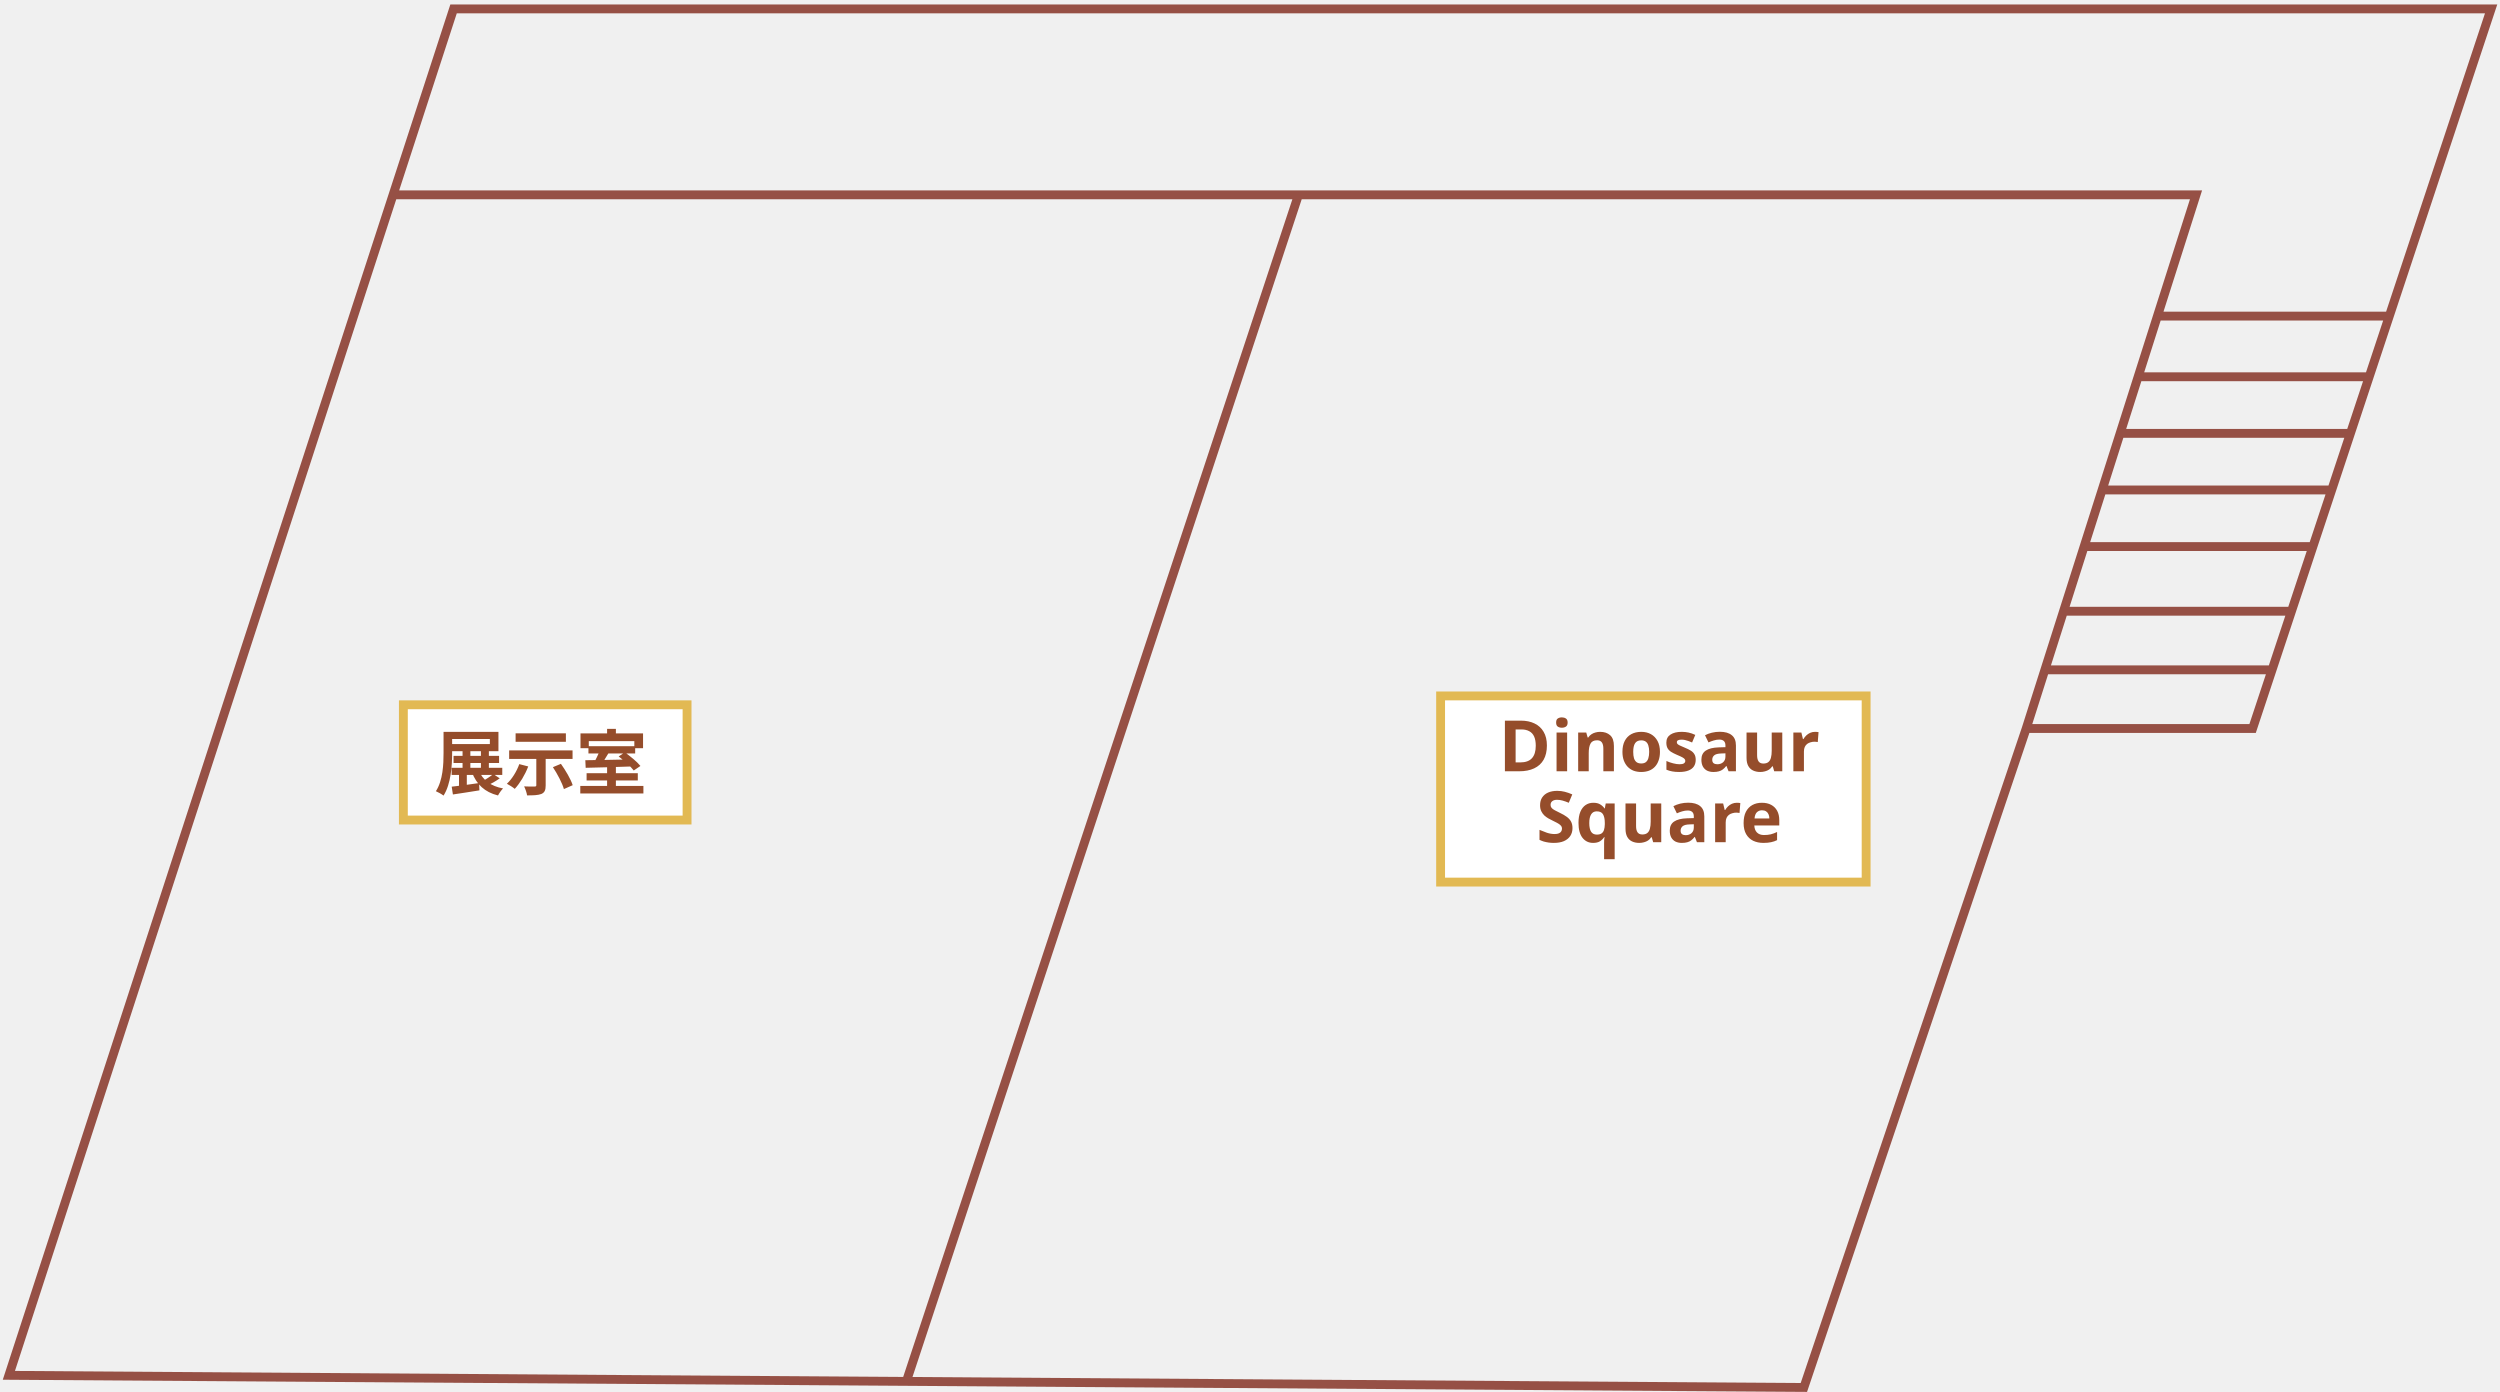
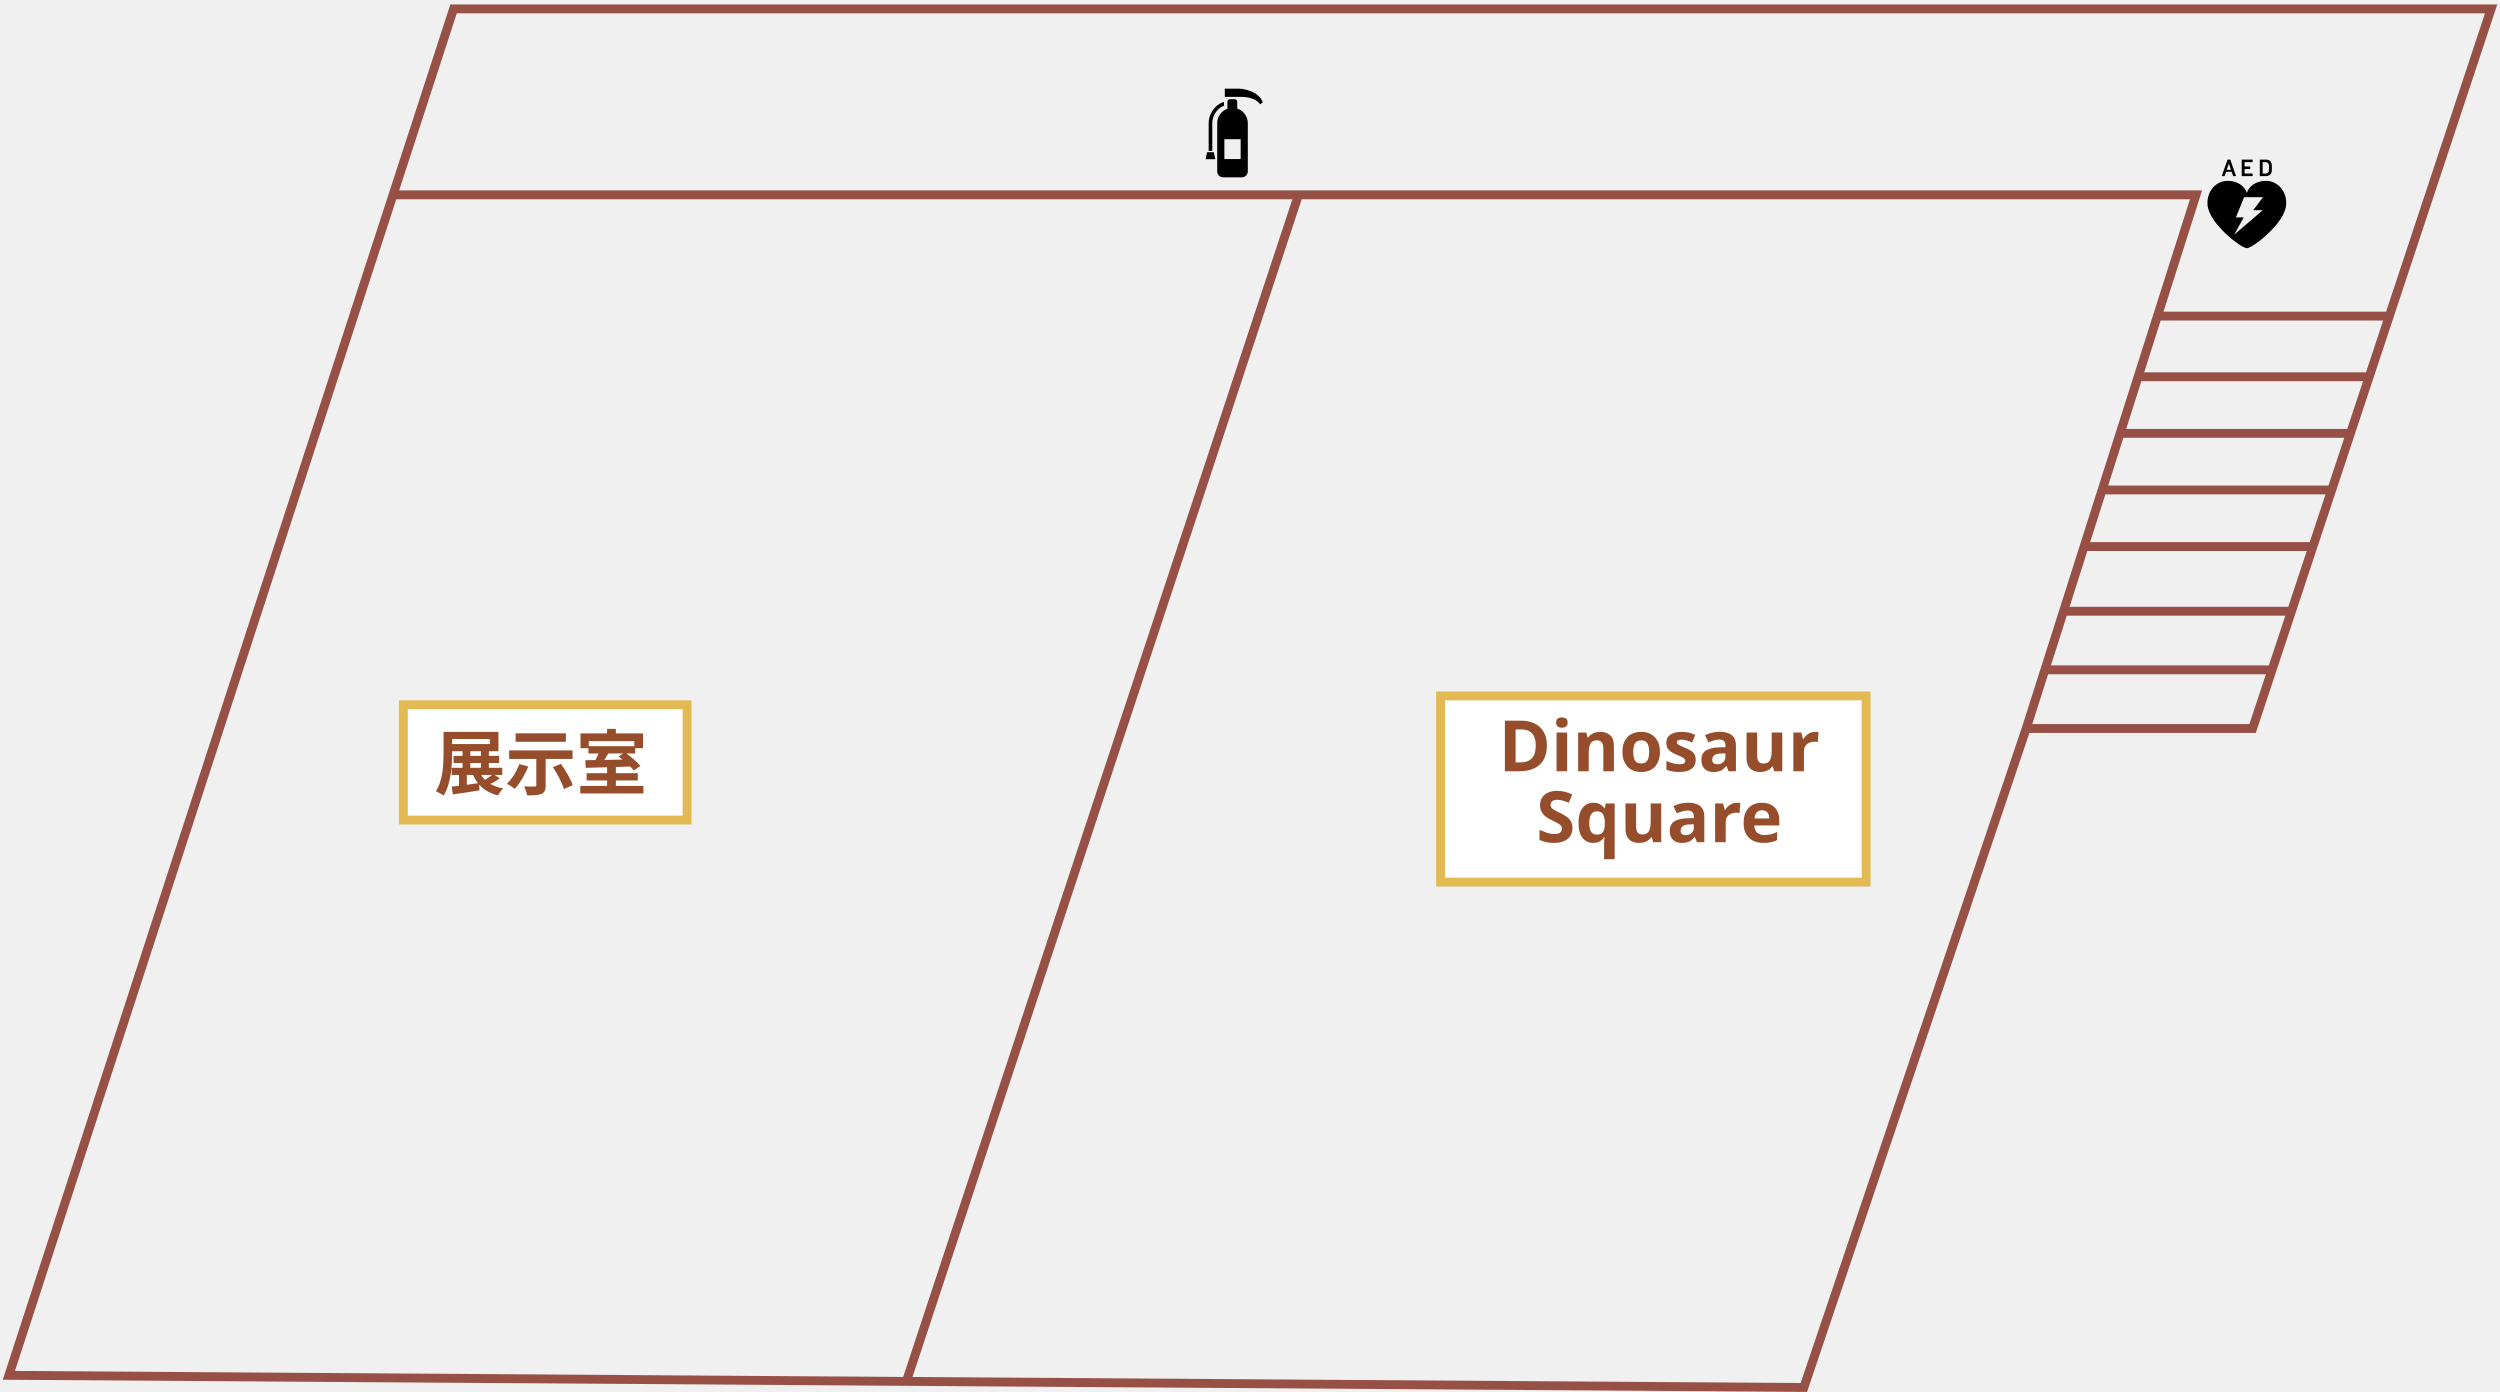
<svg xmlns="http://www.w3.org/2000/svg" width="282" height="157" viewBox="0 0 282 157" fill="none">
  <path d="M228.557 82.173H254.094L256.286 75.56M228.557 82.173L203.476 156.505L102.238 155.821M228.557 82.173L230.661 75.56M102.238 155.821L1 155.137L44.336 21.977M102.238 155.821L146.472 21.977M146.472 21.977H44.336M146.472 21.977H247.71L243.357 35.658M44.336 21.977L51.163 1H281L269.512 35.658M243.357 35.658H269.512M243.357 35.658L241.181 42.498M269.512 35.658L267.245 42.498M241.181 42.498H267.245M241.181 42.498L239.149 48.883M267.245 42.498L265.129 48.883M239.149 48.883H265.129M239.149 48.883L237.118 55.267M265.129 48.883L263.013 55.267M237.118 55.267H263.013M237.118 55.267L235.086 61.651M263.013 55.267L260.896 61.651M235.086 61.651H260.896M235.086 61.651L232.765 68.948M260.896 61.651L258.478 68.948M232.765 68.948H258.478M232.765 68.948L230.661 75.56M258.478 68.948L256.286 75.56M230.661 75.56H256.286" stroke="#965045" />
  <rect x="45.5" y="79.5" width="32" height="13" fill="white" stroke="#E2B953" />
  <path d="M51.16 85.264H56.296V86.064H51.16V85.264ZM50.944 86.608H56.656V87.416H50.944V86.608ZM52.176 84.6H53.056V86.984H52.176V84.6ZM51.776 86.904H52.656V88.92H51.776V86.904ZM54.248 84.6H55.144V86.976H54.248V84.6ZM50.032 82.552H51V84.928C51 86.336 50.872 88.424 50.032 89.744C49.84 89.592 49.408 89.344 49.168 89.248C49.968 88.016 50.032 86.208 50.032 84.928V82.552ZM50.624 82.552H56.224V84.736H50.624V83.928H55.256V83.36H50.624V82.552ZM50.952 88.736C51.736 88.656 52.912 88.496 54.04 88.328L54.08 89.152C53.04 89.328 51.92 89.488 51.088 89.616L50.952 88.736ZM54.024 86.944C54.448 87.976 55.352 88.68 56.744 88.936C56.552 89.128 56.296 89.488 56.176 89.728C54.664 89.352 53.752 88.472 53.232 87.112L54.024 86.944ZM55.648 87.312L56.368 87.8C55.936 88.112 55.4 88.408 54.992 88.6L54.376 88.144C54.776 87.936 55.328 87.576 55.648 87.312ZM60.496 85.184H61.552V88.592C61.552 89.128 61.432 89.4 61.064 89.56C60.688 89.704 60.16 89.72 59.456 89.72C59.416 89.424 59.264 88.992 59.12 88.704C59.576 88.728 60.144 88.728 60.296 88.72C60.448 88.72 60.496 88.688 60.496 88.568V85.184ZM58.576 86.192L59.584 86.456C59.224 87.408 58.632 88.376 58.064 88.984C57.864 88.808 57.424 88.536 57.176 88.408C57.752 87.88 58.28 87.024 58.576 86.192ZM62.368 86.536L63.272 86.16C63.8 86.904 64.384 87.888 64.6 88.568L63.608 89.008C63.424 88.344 62.88 87.312 62.368 86.536ZM58.16 82.72H63.832V83.672H58.16V82.72ZM57.432 84.648H64.584V85.608H57.432V84.648ZM68.48 86.48H69.472V88.984H68.48V86.48ZM66.376 84.168H71.648V84.992H66.376V84.168ZM65.456 88.656H72.576V89.504H65.456V88.656ZM66.168 87.216H71.944V88.04H66.168V87.216ZM67.656 84.64L68.68 84.888C68.368 85.424 68.016 85.976 67.744 86.352L66.952 86.112C67.2 85.704 67.496 85.088 67.656 84.64ZM66.024 85.752C67.368 85.744 69.44 85.696 71.352 85.656L71.304 86.456C69.424 86.528 67.416 86.576 66.064 86.608L66.024 85.752ZM69.784 85.328L70.48 84.864C71.088 85.296 71.872 85.936 72.24 86.4L71.488 86.912C71.152 86.464 70.4 85.792 69.784 85.328ZM68.48 82.216H69.472V83.328H68.48V82.216ZM65.48 82.728H72.536V84.4H71.552V83.6H66.416V84.4H65.48V82.728Z" fill="#954D2B" />
  <rect x="162.5" y="78.5" width="48" height="21" fill="white" stroke="#E2B953" />
  <path d="M174.49 84.088C174.49 84.728 174.367 85.264 174.122 85.696C173.877 86.128 173.519 86.453 173.05 86.672C172.586 86.891 172.026 87 171.37 87H169.754V81.288H171.546C172.143 81.288 172.661 81.395 173.098 81.608C173.541 81.821 173.882 82.136 174.122 82.552C174.367 82.963 174.49 83.475 174.49 84.088ZM173.234 84.12C173.234 83.699 173.173 83.352 173.05 83.08C172.927 82.808 172.743 82.608 172.498 82.48C172.258 82.347 171.962 82.28 171.61 82.28H170.962V86H171.482C172.074 86 172.514 85.843 172.802 85.528C173.09 85.213 173.234 84.744 173.234 84.12ZM176.772 82.632V87H175.58V82.632H176.772ZM176.18 80.92C176.356 80.92 176.508 80.963 176.636 81.048C176.764 81.128 176.828 81.28 176.828 81.504C176.828 81.723 176.764 81.875 176.636 81.96C176.508 82.045 176.356 82.088 176.18 82.088C175.999 82.088 175.844 82.045 175.716 81.96C175.593 81.875 175.532 81.723 175.532 81.504C175.532 81.28 175.593 81.128 175.716 81.048C175.844 80.963 175.999 80.92 176.18 80.92ZM180.497 82.552C180.967 82.552 181.343 82.68 181.625 82.936C181.908 83.187 182.049 83.592 182.049 84.152V87H180.857V84.448C180.857 84.133 180.801 83.899 180.689 83.744C180.577 83.584 180.399 83.504 180.153 83.504C179.791 83.504 179.543 83.629 179.409 83.88C179.276 84.125 179.209 84.48 179.209 84.944V87H178.017V82.632H178.929L179.089 83.192H179.153C179.249 83.043 179.367 82.923 179.505 82.832C179.644 82.736 179.799 82.667 179.969 82.624C180.14 82.576 180.316 82.552 180.497 82.552ZM187.243 84.808C187.243 85.171 187.192 85.493 187.091 85.776C186.995 86.059 186.854 86.299 186.667 86.496C186.486 86.688 186.264 86.835 186.003 86.936C185.742 87.032 185.446 87.08 185.115 87.08C184.811 87.08 184.528 87.032 184.267 86.936C184.011 86.835 183.79 86.688 183.603 86.496C183.416 86.299 183.27 86.059 183.163 85.776C183.062 85.493 183.011 85.171 183.011 84.808C183.011 84.323 183.096 83.915 183.267 83.584C183.438 83.248 183.683 82.992 184.003 82.816C184.323 82.64 184.702 82.552 185.139 82.552C185.55 82.552 185.912 82.64 186.227 82.816C186.542 82.992 186.79 83.248 186.971 83.584C187.152 83.915 187.243 84.323 187.243 84.808ZM184.227 84.808C184.227 85.096 184.256 85.339 184.315 85.536C184.379 85.728 184.478 85.875 184.611 85.976C184.744 86.072 184.918 86.12 185.131 86.12C185.344 86.12 185.515 86.072 185.643 85.976C185.776 85.875 185.872 85.728 185.931 85.536C185.995 85.339 186.027 85.096 186.027 84.808C186.027 84.52 185.995 84.28 185.931 84.088C185.872 83.896 185.776 83.752 185.643 83.656C185.51 83.56 185.336 83.512 185.123 83.512C184.808 83.512 184.579 83.621 184.435 83.84C184.296 84.053 184.227 84.376 184.227 84.808ZM191.276 85.704C191.276 85.997 191.207 86.248 191.068 86.456C190.93 86.659 190.722 86.813 190.444 86.92C190.167 87.027 189.823 87.08 189.412 87.08C189.108 87.08 188.847 87.059 188.628 87.016C188.41 86.979 188.191 86.915 187.972 86.824V85.84C188.207 85.947 188.46 86.035 188.732 86.104C189.004 86.173 189.244 86.208 189.452 86.208C189.687 86.208 189.852 86.173 189.948 86.104C190.05 86.035 190.1 85.944 190.1 85.832C190.1 85.757 190.079 85.691 190.036 85.632C189.999 85.573 189.914 85.507 189.78 85.432C189.647 85.357 189.439 85.261 189.156 85.144C188.884 85.027 188.66 84.912 188.484 84.8C188.308 84.683 188.178 84.544 188.092 84.384C188.007 84.219 187.964 84.013 187.964 83.768C187.964 83.363 188.122 83.059 188.436 82.856C188.751 82.653 189.17 82.552 189.692 82.552C189.964 82.552 190.223 82.579 190.468 82.632C190.714 82.685 190.967 82.773 191.228 82.896L190.868 83.752C190.724 83.688 190.586 83.632 190.452 83.584C190.319 83.536 190.188 83.499 190.06 83.472C189.938 83.445 189.81 83.432 189.676 83.432C189.5 83.432 189.367 83.456 189.276 83.504C189.191 83.552 189.148 83.624 189.148 83.72C189.148 83.789 189.17 83.853 189.212 83.912C189.26 83.965 189.348 84.024 189.476 84.088C189.61 84.152 189.804 84.237 190.06 84.344C190.311 84.445 190.527 84.552 190.708 84.664C190.89 84.771 191.028 84.907 191.124 85.072C191.226 85.232 191.276 85.443 191.276 85.704ZM193.997 82.544C194.584 82.544 195.032 82.672 195.341 82.928C195.656 83.179 195.813 83.565 195.813 84.088V87H194.981L194.749 86.408H194.717C194.594 86.563 194.466 86.691 194.333 86.792C194.205 86.893 194.056 86.965 193.885 87.008C193.72 87.056 193.514 87.08 193.269 87.08C193.013 87.08 192.781 87.032 192.573 86.936C192.37 86.835 192.21 86.683 192.093 86.48C191.976 86.272 191.917 86.011 191.917 85.696C191.917 85.232 192.08 84.891 192.405 84.672C192.73 84.448 193.218 84.325 193.869 84.304L194.629 84.28V84.088C194.629 83.859 194.568 83.691 194.445 83.584C194.328 83.477 194.162 83.424 193.949 83.424C193.736 83.424 193.528 83.456 193.325 83.52C193.122 83.579 192.92 83.653 192.717 83.744L192.325 82.936C192.56 82.813 192.818 82.717 193.101 82.648C193.389 82.579 193.688 82.544 193.997 82.544ZM194.165 84.992C193.781 85.003 193.514 85.072 193.365 85.2C193.216 85.328 193.141 85.496 193.141 85.704C193.141 85.885 193.194 86.016 193.301 86.096C193.408 86.171 193.546 86.208 193.717 86.208C193.973 86.208 194.189 86.133 194.365 85.984C194.541 85.829 194.629 85.613 194.629 85.336V84.976L194.165 84.992ZM201.041 82.632V87H200.129L199.969 86.44H199.905C199.814 86.589 199.697 86.712 199.553 86.808C199.414 86.899 199.26 86.965 199.089 87.008C198.918 87.056 198.742 87.08 198.561 87.08C198.252 87.08 197.98 87.024 197.745 86.912C197.51 86.8 197.329 86.627 197.201 86.392C197.073 86.157 197.009 85.853 197.009 85.48V82.632H198.201V85.184C198.201 85.493 198.257 85.728 198.369 85.888C198.481 86.048 198.66 86.128 198.905 86.128C199.15 86.128 199.34 86.072 199.473 85.96C199.612 85.848 199.708 85.685 199.761 85.472C199.82 85.259 199.849 84.997 199.849 84.688V82.632H201.041ZM204.731 82.552C204.789 82.552 204.859 82.555 204.939 82.56C205.019 82.565 205.083 82.573 205.131 82.584L205.043 83.704C205.005 83.693 204.949 83.685 204.875 83.68C204.805 83.669 204.744 83.664 204.691 83.664C204.536 83.664 204.387 83.685 204.243 83.728C204.099 83.765 203.968 83.827 203.851 83.912C203.739 83.997 203.648 84.112 203.579 84.256C203.515 84.395 203.483 84.568 203.483 84.776V87H202.291V82.632H203.195L203.371 83.368H203.427C203.512 83.219 203.619 83.083 203.747 82.96C203.875 82.837 204.021 82.739 204.187 82.664C204.357 82.589 204.539 82.552 204.731 82.552ZM177.376 93.416C177.376 93.752 177.293 94.045 177.128 94.296C176.963 94.547 176.723 94.741 176.408 94.88C176.099 95.013 175.72 95.08 175.272 95.08C175.075 95.08 174.88 95.067 174.688 95.04C174.501 95.013 174.32 94.976 174.144 94.928C173.973 94.875 173.811 94.811 173.656 94.736V93.608C173.928 93.725 174.208 93.835 174.496 93.936C174.789 94.032 175.08 94.08 175.368 94.08C175.565 94.08 175.723 94.053 175.84 94C175.963 93.947 176.051 93.875 176.104 93.784C176.163 93.693 176.192 93.589 176.192 93.472C176.192 93.328 176.141 93.205 176.04 93.104C175.944 93.003 175.813 92.909 175.648 92.824C175.483 92.733 175.293 92.637 175.08 92.536C174.947 92.472 174.803 92.397 174.648 92.312C174.493 92.221 174.344 92.112 174.2 91.984C174.061 91.851 173.947 91.691 173.856 91.504C173.765 91.317 173.72 91.093 173.72 90.832C173.72 90.491 173.797 90.2 173.952 89.96C174.112 89.715 174.336 89.528 174.624 89.4C174.917 89.272 175.261 89.208 175.656 89.208C175.955 89.208 176.237 89.243 176.504 89.312C176.776 89.381 177.059 89.48 177.352 89.608L176.96 90.552C176.699 90.445 176.464 90.363 176.256 90.304C176.048 90.245 175.835 90.216 175.616 90.216C175.467 90.216 175.339 90.24 175.232 90.288C175.125 90.336 175.043 90.403 174.984 90.488C174.931 90.573 174.904 90.675 174.904 90.792C174.904 90.925 174.944 91.04 175.024 91.136C175.104 91.227 175.224 91.315 175.384 91.4C175.544 91.485 175.744 91.587 175.984 91.704C176.277 91.843 176.525 91.987 176.728 92.136C176.936 92.285 177.096 92.461 177.208 92.664C177.32 92.867 177.376 93.117 177.376 93.416ZM180.942 95.088C180.942 94.981 180.945 94.872 180.95 94.76C180.961 94.648 180.974 94.539 180.99 94.432H180.942C180.83 94.613 180.675 94.768 180.478 94.896C180.281 95.019 180.022 95.08 179.702 95.08C179.211 95.08 178.814 94.891 178.51 94.512C178.206 94.128 178.054 93.565 178.054 92.824C178.054 92.328 178.123 91.912 178.262 91.576C178.406 91.235 178.603 90.979 178.854 90.808C179.105 90.637 179.395 90.552 179.726 90.552C180.046 90.552 180.305 90.613 180.502 90.736C180.705 90.859 180.867 91.011 180.99 91.192H181.022L181.126 90.632H182.134V96.92H180.942V95.088ZM180.126 94.144C180.345 94.144 180.518 94.101 180.646 94.016C180.774 93.931 180.867 93.803 180.926 93.632C180.985 93.456 181.017 93.237 181.022 92.976V92.832C181.022 92.405 180.955 92.08 180.822 91.856C180.694 91.632 180.457 91.52 180.11 91.52C179.827 91.52 179.617 91.635 179.478 91.864C179.339 92.088 179.27 92.413 179.27 92.84C179.27 93.277 179.339 93.605 179.478 93.824C179.617 94.037 179.833 94.144 180.126 94.144ZM187.389 90.632V95H186.477L186.317 94.44H186.253C186.162 94.589 186.045 94.712 185.901 94.808C185.762 94.899 185.607 94.965 185.437 95.008C185.266 95.056 185.09 95.08 184.909 95.08C184.599 95.08 184.327 95.024 184.093 94.912C183.858 94.8 183.677 94.627 183.549 94.392C183.421 94.157 183.357 93.853 183.357 93.48V90.632H184.549V93.184C184.549 93.493 184.605 93.728 184.717 93.888C184.829 94.048 185.007 94.128 185.253 94.128C185.498 94.128 185.687 94.072 185.821 93.96C185.959 93.848 186.055 93.685 186.109 93.472C186.167 93.259 186.197 92.997 186.197 92.688V90.632H187.389ZM190.43 90.544C191.017 90.544 191.465 90.672 191.774 90.928C192.089 91.179 192.246 91.565 192.246 92.088V95H191.414L191.182 94.408H191.15C191.028 94.563 190.9 94.691 190.766 94.792C190.638 94.893 190.489 94.965 190.318 95.008C190.153 95.056 189.948 95.08 189.702 95.08C189.446 95.08 189.214 95.032 189.006 94.936C188.804 94.835 188.644 94.683 188.526 94.48C188.409 94.272 188.35 94.011 188.35 93.696C188.35 93.232 188.513 92.891 188.838 92.672C189.164 92.448 189.652 92.325 190.302 92.304L191.062 92.28V92.088C191.062 91.859 191.001 91.691 190.878 91.584C190.761 91.477 190.596 91.424 190.382 91.424C190.169 91.424 189.961 91.456 189.758 91.52C189.556 91.579 189.353 91.653 189.15 91.744L188.758 90.936C188.993 90.813 189.252 90.717 189.534 90.648C189.822 90.579 190.121 90.544 190.43 90.544ZM190.598 92.992C190.214 93.003 189.948 93.072 189.798 93.2C189.649 93.328 189.574 93.496 189.574 93.704C189.574 93.885 189.628 94.016 189.734 94.096C189.841 94.171 189.98 94.208 190.15 94.208C190.406 94.208 190.622 94.133 190.798 93.984C190.974 93.829 191.062 93.613 191.062 93.336V92.976L190.598 92.992ZM195.907 90.552C195.965 90.552 196.035 90.555 196.115 90.56C196.195 90.565 196.259 90.573 196.307 90.584L196.219 91.704C196.181 91.693 196.125 91.685 196.051 91.68C195.981 91.669 195.92 91.664 195.867 91.664C195.712 91.664 195.563 91.685 195.419 91.728C195.275 91.765 195.144 91.827 195.027 91.912C194.915 91.997 194.824 92.112 194.755 92.256C194.691 92.395 194.659 92.568 194.659 92.776V95H193.467V90.632H194.371L194.547 91.368H194.603C194.688 91.219 194.795 91.083 194.923 90.96C195.051 90.837 195.197 90.739 195.363 90.664C195.533 90.589 195.715 90.552 195.907 90.552ZM198.743 90.552C199.148 90.552 199.495 90.629 199.783 90.784C200.076 90.939 200.303 91.163 200.463 91.456C200.623 91.749 200.703 92.109 200.703 92.536V93.112H197.887C197.898 93.448 197.996 93.712 198.183 93.904C198.375 94.096 198.639 94.192 198.975 94.192C199.258 94.192 199.514 94.165 199.743 94.112C199.972 94.053 200.21 93.965 200.455 93.848V94.768C200.242 94.875 200.015 94.952 199.775 95C199.54 95.053 199.255 95.08 198.919 95.08C198.482 95.08 198.095 95 197.759 94.84C197.423 94.675 197.159 94.427 196.967 94.096C196.775 93.765 196.679 93.349 196.679 92.848C196.679 92.336 196.764 91.912 196.935 91.576C197.111 91.235 197.354 90.979 197.663 90.808C197.972 90.637 198.332 90.552 198.743 90.552ZM198.751 91.4C198.522 91.4 198.33 91.475 198.175 91.624C198.026 91.773 197.938 92.005 197.911 92.32H199.583C199.583 92.144 199.551 91.987 199.487 91.848C199.428 91.709 199.338 91.6 199.215 91.52C199.092 91.44 198.938 91.4 198.751 91.4Z" fill="#954D2B" />
+   <path d="M139.75 10C139.44 10 138.157 10 138.157 10V10.929C138.157 10.929 139.042 10.929 139.971 10.929C141.697 10.929 142.14 11.77 142.14 11.77C142.14 11.77 142.14 11.77 142.449 11.549C141.918 10.177 140.06 10 139.75 10Z" fill="black" />
+   <path d="M136.157 17.167L136 17.958H137.08L136.923 17.167H136.157Z" fill="black" />
+   <path d="M139.559 12.251V11.475C139.559 11.317 139.431 11.189 139.272 11.189H138.739C138.58 11.189 138.453 11.317 138.453 11.475V12.267C137.782 12.503 137.302 13.143 137.302 13.894V19.336C137.302 19.703 137.599 20 137.966 20H140.09C140.456 20 140.753 19.703 140.753 19.336V13.894C140.753 13.126 140.252 12.475 139.559 12.251ZM139.946 17.942H138.109V15.698H139.946V17.942Z" fill="black" />
+   <path d="M136.745 13.925C136.745 13.169 137.132 12.476 137.746 12.074L137.748 12.073L137.748 12.073C137.751 12.07 137.875 11.992 138.071 11.926V11.5C137.747 11.587 137.542 11.72 137.522 11.733C137.522 11.733 137.522 11.733 137.522 11.733C137.522 11.733 137.52 11.735 137.52 11.735L137.52 11.735C136.794 12.211 136.337 13.03 136.337 13.925V17.027H136.745V13.925ZM137.751 12.071L137.749 12.073L137.749 12.072L137.751 12.071Z" fill="black" />
+   <path d="M255.625 20.399C254.447 20.399 253.673 21.026 253.443 21.761C253.214 21.026 252.44 20.399 251.262 20.399C250.017 20.399 248.892 21.54 249.008 23.1C249.168 25.24 252.828 28 253.443 28C254.059 28 257.719 25.24 257.879 23.1C257.995 21.54 256.87 20.399 255.625 20.399ZM255.242 23.708L252.016 26.469L253.09 24.52H252.21L253.132 22.247H255.27L254.163 23.708H255.242V23.708Z" fill="black" />
+   <path d="M250.639 19.869H250.905C250.924 19.869 250.935 19.86 250.941 19.841L251.064 19.479L251.099 19.376H251.733L251.768 19.479L251.892 19.841C251.897 19.86 251.908 19.869 251.927 19.869H252.197C252.216 19.869 252.221 19.857 252.216 19.841L251.584 18.027C251.578 18.011 251.567 18 251.548 18H251.295C251.276 18 251.265 18.011 251.259 18.027L250.619 19.841C250.614 19.857 250.619 19.869 250.639 19.869ZM251.413 18.465H251.422L251.656 19.151H251.177L251.413 18.465Z" fill="black" />
+   <path d="M252.893 19.869H254.064C254.081 19.869 254.092 19.857 254.092 19.841V19.605C254.092 19.588 254.081 19.577 254.064 19.577H253.207C253.196 19.577 253.19 19.572 253.19 19.561V19.088C253.19 19.077 253.196 19.072 253.207 19.072H253.799C253.815 19.072 253.826 19.061 253.826 19.044V18.808C253.826 18.791 253.815 18.78 253.799 18.78H253.207C253.196 18.78 253.19 18.775 253.19 18.764V18.308C253.19 18.297 253.196 18.291 253.207 18.291H254.064C254.081 18.291 254.092 18.28 254.092 18.264V18.027C254.092 18.011 254.081 18 254.064 18H252.893C252.877 18 252.866 18.011 252.866 18.027V19.841C252.866 19.857 252.877 19.869 252.893 19.869Z" fill="black" />
+   <path d="M254.932 19.869H255.6C255.921 19.869 256.135 19.726 256.223 19.454C256.254 19.36 256.27 19.259 256.27 18.934C256.27 18.61 256.254 18.508 256.223 18.415C256.135 18.143 255.921 18 255.599 18H254.932C254.915 18 254.904 18.011 254.904 18.027V19.841C254.904 19.857 254.915 19.869 254.932 19.869ZM255.229 18.308C255.229 18.297 255.234 18.291 255.245 18.291H255.523C255.729 18.291 255.855 18.36 255.91 18.528C255.929 18.58 255.943 18.662 255.943 18.934C255.943 19.204 255.929 19.289 255.91 19.341C255.855 19.509 255.729 19.578 255.523 19.578H255.245C255.234 19.578 255.229 19.572 255.229 19.561V18.308Z" fill="black" />
</svg>
